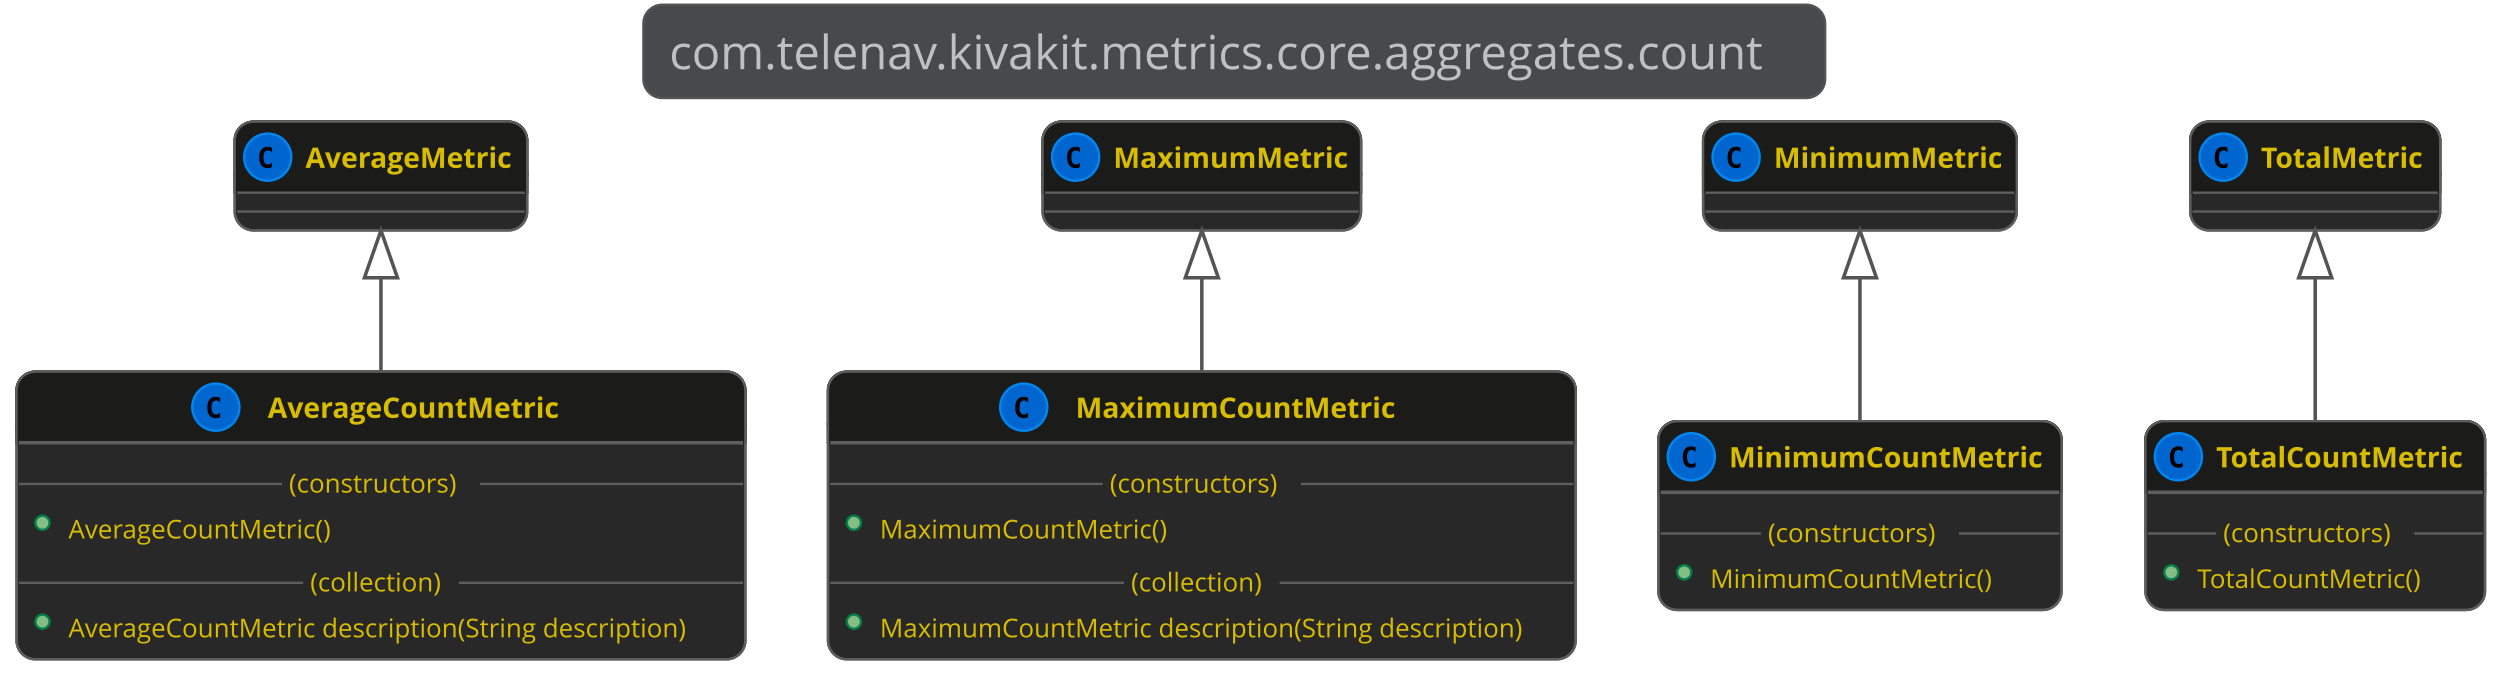
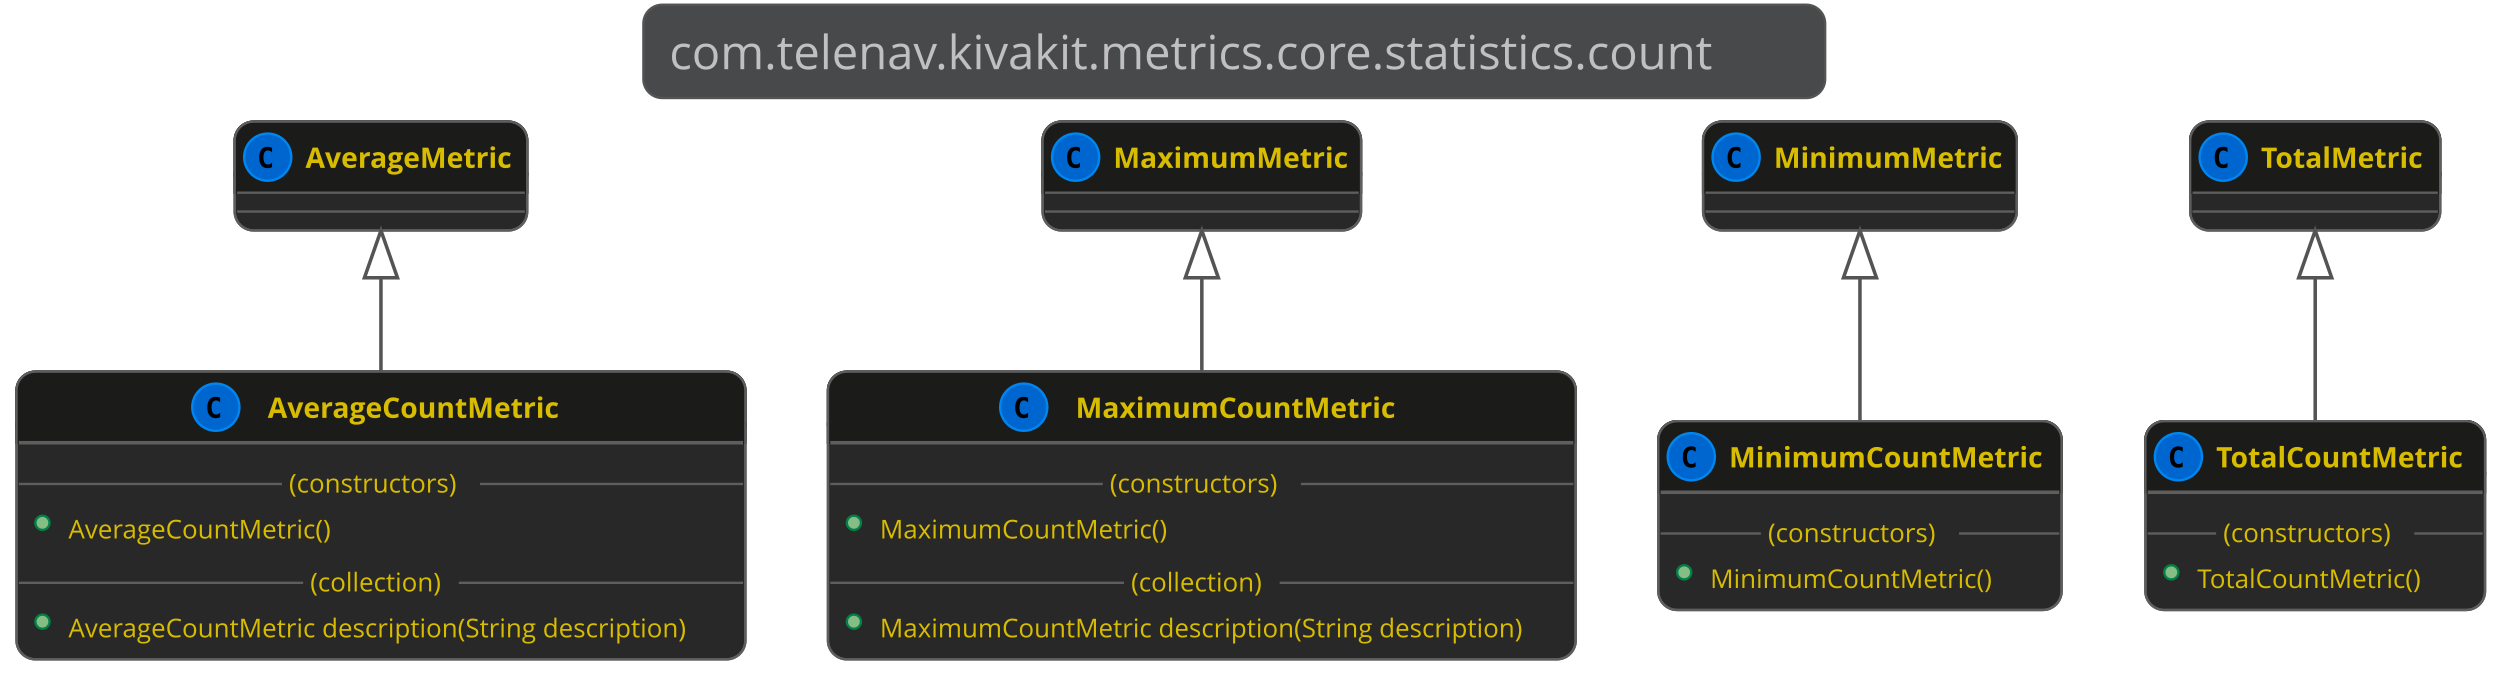
<svg xmlns="http://www.w3.org/2000/svg" contentScriptType="application/ecmascript" contentStyleType="text/css" height="297.917px" preserveAspectRatio="none" style="width:1104px;height:297px;background:#333333;" version="1.1" viewBox="0 0 1104 297" width="1104.167px" zoomAndPan="magnify">
  <defs />
  <g>
    <rect fill="#48494B" height="41.203" rx="8.333" ry="8.333" style="stroke:#545454;stroke-width:1.042;" width="521.875" x="284.115" y="2.083" />
-     <text fill="#C0C0C0" font-family="Open Sans,Avenir,Nunito,Arial,Helvetica,SansSerif" font-size="20.833" lengthAdjust="spacing" textLength="498.958" x="295.573" y="30.558">com.telenav.kivakit.metrics.core.aggregates.count</text>
+     <text fill="#C0C0C0" font-family="Open Sans,Avenir,Nunito,Arial,Helvetica,SansSerif" font-size="20.833" lengthAdjust="spacing" textLength="498.958" x="295.573" y="30.558">com.telenav.kivakit.metrics.core.statistics.count</text>
    <rect fill="#282828" height="48.055" id="AverageMetric" rx="8.333" ry="8.333" style="stroke:#5E5E5E;stroke-width:1.042;" width="129.167" x="103.646" y="53.703" />
    <rect fill="#1B1B1A" height="31.388" rx="8.333" ry="8.333" style="stroke:#1B1B1A;stroke-width:1.042;" width="129.167" x="103.646" y="53.703" />
    <rect fill="#1B1B1A" height="8.333" style="stroke:#1B1B1A;stroke-width:1.042;" width="129.167" x="103.646" y="76.758" />
    <rect fill="none" height="48.055" id="AverageMetric" rx="8.333" ry="8.333" style="stroke:#5E5E5E;stroke-width:1.042;" width="129.167" x="103.646" y="53.703" />
    <ellipse cx="118.229" cy="69.397" fill="#0066CF" rx="10.417" ry="10.417" style="stroke:#0086EF;stroke-width:1.042;" />
    <path d="M120.14,73.822 Q119.712,74.042 119.242,74.152 Q118.772,74.261 118.254,74.261 Q116.41,74.261 115.44,73.047 Q114.469,71.832 114.469,69.537 Q114.469,67.236 115.44,66.022 Q116.41,64.807 118.254,64.807 Q118.772,64.807 119.249,64.917 Q119.725,65.027 120.14,65.247 L120.14,67.249 Q119.676,66.821 119.239,66.623 Q118.803,66.425 118.339,66.425 Q117.35,66.425 116.847,67.209 Q116.343,67.993 116.343,69.537 Q116.343,71.075 116.847,71.86 Q117.35,72.644 118.339,72.644 Q118.803,72.644 119.239,72.446 Q119.676,72.247 120.14,71.82 Z " fill="#000000" />
    <text fill="#D8BC00" font-family="Open Sans,Avenir,Nunito,Arial,Helvetica,SansSerif" font-size="12.5" font-weight="bold" lengthAdjust="spacing" textLength="91.667" x="134.896" y="74.121">AverageMetric</text>
    <line style="stroke:#5E5E5E;stroke-width:1.042;" x1="104.688" x2="231.771" y1="85.091" y2="85.091" />
    <line style="stroke:#5E5E5E;stroke-width:1.042;" x1="104.688" x2="231.771" y1="93.424" y2="93.424" />
    <rect codeLine="8" fill="#282828" height="127.034" id="AverageCountMetric" rx="8.333" ry="8.333" style="stroke:#5E5E5E;stroke-width:1.042;" width="321.875" x="7.292" y="164.119" />
    <rect fill="#1B1B1A" height="31.388" rx="8.333" ry="8.333" style="stroke:#1B1B1A;stroke-width:1.042;" width="321.875" x="7.292" y="164.119" />
    <rect fill="#1B1B1A" height="8.333" style="stroke:#1B1B1A;stroke-width:1.042;" width="321.875" x="7.292" y="187.174" />
    <rect codeLine="8" fill="none" height="127.034" id="AverageCountMetric" rx="8.333" ry="8.333" style="stroke:#5E5E5E;stroke-width:1.042;" width="321.875" x="7.292" y="164.119" />
    <ellipse cx="95.312" cy="179.814" fill="#0066CF" rx="10.417" ry="10.417" style="stroke:#0086EF;stroke-width:1.042;" />
    <path d="M97.223,184.239 Q96.796,184.458 96.326,184.568 Q95.856,184.678 95.337,184.678 Q93.494,184.678 92.523,183.464 Q91.553,182.249 91.553,179.954 Q91.553,177.653 92.523,176.438 Q93.494,175.224 95.337,175.224 Q95.856,175.224 96.332,175.334 Q96.808,175.444 97.223,175.663 L97.223,177.665 Q96.759,177.238 96.323,177.04 Q95.886,176.841 95.422,176.841 Q94.434,176.841 93.93,177.625 Q93.427,178.41 93.427,179.954 Q93.427,181.492 93.93,182.276 Q94.434,183.061 95.422,183.061 Q95.886,183.061 96.323,182.862 Q96.759,182.664 97.223,182.237 Z " fill="#000000" />
    <text fill="#D8BC00" font-family="Open Sans,Avenir,Nunito,Arial,Helvetica,SansSerif" font-size="12.5" font-weight="bold" lengthAdjust="spacing" textLength="131.25" x="118.229" y="184.538">AverageCountMetric</text>
    <line style="stroke:#5E5E5E;stroke-width:1.562;" x1="8.333" x2="328.125" y1="195.508" y2="195.508" />
    <ellipse cx="18.75" cy="230.878" fill="#84BE84" rx="3.125" ry="3.125" style="stroke:#038048;stroke-width:1.042;" />
    <text fill="#D8BC00" font-family="Open Sans,Avenir,Nunito,Arial,Helvetica,SansSerif" font-size="11.458" lengthAdjust="spacing" textLength="122.917" x="30.208" y="237.789">AverageCountMetric()</text>
    <line style="stroke:#5E5E5E;stroke-width:1.042;" x1="8.333" x2="124.479" y1="213.714" y2="213.714" />
    <text fill="#D8BC00" font-family="Open Sans,Avenir,Nunito,Arial,Helvetica,SansSerif" font-size="11.458" lengthAdjust="spacing" textLength="81.25" x="127.604" y="217.523">(constructors)</text>
    <line style="stroke:#5E5E5E;stroke-width:1.042;" x1="211.979" x2="328.125" y1="213.714" y2="213.714" />
    <ellipse cx="18.75" cy="274.534" fill="#84BE84" rx="3.125" ry="3.125" style="stroke:#038048;stroke-width:1.042;" />
    <text fill="#D8BC00" font-family="Open Sans,Avenir,Nunito,Arial,Helvetica,SansSerif" font-size="11.458" lengthAdjust="spacing" textLength="289.583" x="30.208" y="281.445">AverageCountMetric description(String description)</text>
    <line style="stroke:#5E5E5E;stroke-width:1.042;" x1="8.333" x2="133.854" y1="257.37" y2="257.37" />
    <text fill="#D8BC00" font-family="Open Sans,Avenir,Nunito,Arial,Helvetica,SansSerif" font-size="11.458" lengthAdjust="spacing" textLength="62.5" x="136.979" y="261.18">(collection)</text>
    <line style="stroke:#5E5E5E;stroke-width:1.042;" x1="202.604" x2="328.125" y1="257.37" y2="257.37" />
    <rect fill="#282828" height="48.055" id="MaximumMetric" rx="8.333" ry="8.333" style="stroke:#5E5E5E;stroke-width:1.042;" width="140.625" x="460.417" y="53.703" />
    <rect fill="#1B1B1A" height="31.388" rx="8.333" ry="8.333" style="stroke:#1B1B1A;stroke-width:1.042;" width="140.625" x="460.417" y="53.703" />
    <rect fill="#1B1B1A" height="8.333" style="stroke:#1B1B1A;stroke-width:1.042;" width="140.625" x="460.417" y="76.758" />
    <rect fill="none" height="48.055" id="MaximumMetric" rx="8.333" ry="8.333" style="stroke:#5E5E5E;stroke-width:1.042;" width="140.625" x="460.417" y="53.703" />
    <ellipse cx="475" cy="69.397" fill="#0066CF" rx="10.417" ry="10.417" style="stroke:#0086EF;stroke-width:1.042;" />
    <path d="M476.91,73.822 Q476.483,74.042 476.013,74.152 Q475.543,74.261 475.024,74.261 Q473.181,74.261 472.211,73.047 Q471.24,71.832 471.24,69.537 Q471.24,67.236 472.211,66.022 Q473.181,64.807 475.024,64.807 Q475.543,64.807 476.019,64.917 Q476.495,65.027 476.91,65.247 L476.91,67.249 Q476.447,66.821 476.01,66.623 Q475.574,66.425 475.11,66.425 Q474.121,66.425 473.618,67.209 Q473.114,67.993 473.114,69.537 Q473.114,71.075 473.618,71.86 Q474.121,72.644 475.11,72.644 Q475.574,72.644 476.01,72.446 Q476.447,72.247 476.91,71.82 Z " fill="#000000" />
    <text fill="#D8BC00" font-family="Open Sans,Avenir,Nunito,Arial,Helvetica,SansSerif" font-size="12.5" font-weight="bold" lengthAdjust="spacing" textLength="103.125" x="491.667" y="74.121">MaximumMetric</text>
    <line style="stroke:#5E5E5E;stroke-width:1.042;" x1="461.458" x2="600" y1="85.091" y2="85.091" />
    <line style="stroke:#5E5E5E;stroke-width:1.042;" x1="461.458" x2="600" y1="93.424" y2="93.424" />
    <rect codeLine="17" fill="#282828" height="127.034" id="MaximumCountMetric" rx="8.333" ry="8.333" style="stroke:#5E5E5E;stroke-width:1.042;" width="330.208" x="365.625" y="164.119" />
    <rect fill="#1B1B1A" height="31.388" rx="8.333" ry="8.333" style="stroke:#1B1B1A;stroke-width:1.042;" width="330.208" x="365.625" y="164.119" />
    <rect fill="#1B1B1A" height="8.333" style="stroke:#1B1B1A;stroke-width:1.042;" width="330.208" x="365.625" y="187.174" />
    <rect codeLine="17" fill="none" height="127.034" id="MaximumCountMetric" rx="8.333" ry="8.333" style="stroke:#5E5E5E;stroke-width:1.042;" width="330.208" x="365.625" y="164.119" />
    <ellipse cx="452.083" cy="179.814" fill="#0066CF" rx="10.417" ry="10.417" style="stroke:#0086EF;stroke-width:1.042;" />
    <path d="M453.994,184.239 Q453.567,184.458 453.096,184.568 Q452.627,184.678 452.108,184.678 Q450.264,184.678 449.294,183.464 Q448.324,182.249 448.324,179.954 Q448.324,177.653 449.294,176.438 Q450.264,175.224 452.108,175.224 Q452.627,175.224 453.103,175.334 Q453.579,175.444 453.994,175.663 L453.994,177.665 Q453.53,177.238 453.094,177.04 Q452.657,176.841 452.193,176.841 Q451.204,176.841 450.701,177.625 Q450.197,178.41 450.197,179.954 Q450.197,181.492 450.701,182.276 Q451.204,183.061 452.193,183.061 Q452.657,183.061 453.094,182.862 Q453.53,182.664 453.994,182.237 Z " fill="#000000" />
    <text fill="#D8BC00" font-family="Open Sans,Avenir,Nunito,Arial,Helvetica,SansSerif" font-size="12.5" font-weight="bold" lengthAdjust="spacing" textLength="142.708" x="475" y="184.538">MaximumCountMetric</text>
    <line style="stroke:#5E5E5E;stroke-width:1.562;" x1="366.667" x2="694.792" y1="195.508" y2="195.508" />
    <ellipse cx="377.083" cy="230.878" fill="#84BE84" rx="3.125" ry="3.125" style="stroke:#038048;stroke-width:1.042;" />
    <text fill="#D8BC00" font-family="Open Sans,Avenir,Nunito,Arial,Helvetica,SansSerif" font-size="11.458" lengthAdjust="spacing" textLength="131.25" x="388.542" y="237.789">MaximumCountMetric()</text>
    <line style="stroke:#5E5E5E;stroke-width:1.042;" x1="366.667" x2="486.979" y1="213.714" y2="213.714" />
    <text fill="#D8BC00" font-family="Open Sans,Avenir,Nunito,Arial,Helvetica,SansSerif" font-size="11.458" lengthAdjust="spacing" textLength="81.25" x="490.104" y="217.523">(constructors)</text>
    <line style="stroke:#5E5E5E;stroke-width:1.042;" x1="574.479" x2="694.792" y1="213.714" y2="213.714" />
    <ellipse cx="377.083" cy="274.534" fill="#84BE84" rx="3.125" ry="3.125" style="stroke:#038048;stroke-width:1.042;" />
    <text fill="#D8BC00" font-family="Open Sans,Avenir,Nunito,Arial,Helvetica,SansSerif" font-size="11.458" lengthAdjust="spacing" textLength="297.917" x="388.542" y="281.445">MaximumCountMetric description(String description)</text>
    <line style="stroke:#5E5E5E;stroke-width:1.042;" x1="366.667" x2="496.354" y1="257.37" y2="257.37" />
    <text fill="#D8BC00" font-family="Open Sans,Avenir,Nunito,Arial,Helvetica,SansSerif" font-size="11.458" lengthAdjust="spacing" textLength="62.5" x="499.479" y="261.18">(collection)</text>
    <line style="stroke:#5E5E5E;stroke-width:1.042;" x1="565.104" x2="694.792" y1="257.37" y2="257.37" />
    <rect fill="#282828" height="48.055" id="MinimumMetric" rx="8.333" ry="8.333" style="stroke:#5E5E5E;stroke-width:1.042;" width="138.542" x="752.083" y="53.703" />
    <rect fill="#1B1B1A" height="31.388" rx="8.333" ry="8.333" style="stroke:#1B1B1A;stroke-width:1.042;" width="138.542" x="752.083" y="53.703" />
    <rect fill="#1B1B1A" height="8.333" style="stroke:#1B1B1A;stroke-width:1.042;" width="138.542" x="752.083" y="76.758" />
    <rect fill="none" height="48.055" id="MinimumMetric" rx="8.333" ry="8.333" style="stroke:#5E5E5E;stroke-width:1.042;" width="138.542" x="752.083" y="53.703" />
    <ellipse cx="766.667" cy="69.397" fill="#0066CF" rx="10.417" ry="10.417" style="stroke:#0086EF;stroke-width:1.042;" />
    <path d="M768.577,73.822 Q768.15,74.042 767.68,74.152 Q767.21,74.261 766.691,74.261 Q764.848,74.261 763.877,73.047 Q762.907,71.832 762.907,69.537 Q762.907,67.236 763.877,66.022 Q764.848,64.807 766.691,64.807 Q767.21,64.807 767.686,64.917 Q768.162,65.027 768.577,65.247 L768.577,67.249 Q768.113,66.821 767.677,66.623 Q767.24,66.425 766.777,66.425 Q765.788,66.425 765.284,67.209 Q764.781,67.993 764.781,69.537 Q764.781,71.075 765.284,71.86 Q765.788,72.644 766.777,72.644 Q767.24,72.644 767.677,72.446 Q768.113,72.247 768.577,71.82 Z " fill="#000000" />
    <text fill="#D8BC00" font-family="Open Sans,Avenir,Nunito,Arial,Helvetica,SansSerif" font-size="12.5" font-weight="bold" lengthAdjust="spacing" textLength="101.042" x="783.333" y="74.121">MinimumMetric</text>
    <line style="stroke:#5E5E5E;stroke-width:1.042;" x1="753.125" x2="889.583" y1="85.091" y2="85.091" />
    <line style="stroke:#5E5E5E;stroke-width:1.042;" x1="753.125" x2="889.583" y1="93.424" y2="93.424" />
    <rect codeLine="26" fill="#282828" height="83.378" id="MinimumCountMetric" rx="8.333" ry="8.333" style="stroke:#5E5E5E;stroke-width:1.042;" width="178.125" x="732.292" y="185.994" />
    <rect fill="#1B1B1A" height="31.388" rx="8.333" ry="8.333" style="stroke:#1B1B1A;stroke-width:1.042;" width="178.125" x="732.292" y="185.994" />
    <rect fill="#1B1B1A" height="8.333" style="stroke:#1B1B1A;stroke-width:1.042;" width="178.125" x="732.292" y="209.049" />
    <rect codeLine="26" fill="none" height="83.378" id="MinimumCountMetric" rx="8.333" ry="8.333" style="stroke:#5E5E5E;stroke-width:1.042;" width="178.125" x="732.292" y="185.994" />
    <ellipse cx="746.875" cy="201.689" fill="#0066CF" rx="10.417" ry="10.417" style="stroke:#0086EF;stroke-width:1.042;" />
    <path d="M748.785,206.114 Q748.358,206.333 747.888,206.443 Q747.418,206.553 746.899,206.553 Q745.056,206.553 744.086,205.339 Q743.115,204.124 743.115,201.829 Q743.115,199.528 744.086,198.313 Q745.056,197.099 746.899,197.099 Q747.418,197.099 747.894,197.209 Q748.37,197.319 748.785,197.538 L748.785,199.54 Q748.322,199.113 747.885,198.915 Q747.449,198.716 746.985,198.716 Q745.996,198.716 745.493,199.5 Q744.989,200.285 744.989,201.829 Q744.989,203.367 745.493,204.151 Q745.996,204.936 746.985,204.936 Q747.449,204.936 747.885,204.737 Q748.322,204.539 748.785,204.112 Z " fill="#000000" />
    <text fill="#D8BC00" font-family="Open Sans,Avenir,Nunito,Arial,Helvetica,SansSerif" font-size="12.5" font-weight="bold" lengthAdjust="spacing" textLength="140.625" x="763.542" y="206.413">MinimumCountMetric</text>
    <line style="stroke:#5E5E5E;stroke-width:1.562;" x1="733.333" x2="909.375" y1="217.383" y2="217.383" />
    <ellipse cx="743.75" cy="252.753" fill="#84BE84" rx="3.125" ry="3.125" style="stroke:#038048;stroke-width:1.042;" />
    <text fill="#D8BC00" font-family="Open Sans,Avenir,Nunito,Arial,Helvetica,SansSerif" font-size="11.458" lengthAdjust="spacing" textLength="128.125" x="755.208" y="259.664">MinimumCountMetric()</text>
    <line style="stroke:#5E5E5E;stroke-width:1.042;" x1="733.333" x2="777.604" y1="235.589" y2="235.589" />
    <text fill="#D8BC00" font-family="Open Sans,Avenir,Nunito,Arial,Helvetica,SansSerif" font-size="11.458" lengthAdjust="spacing" textLength="81.25" x="780.729" y="239.398">(constructors)</text>
    <line style="stroke:#5E5E5E;stroke-width:1.042;" x1="865.104" x2="909.375" y1="235.589" y2="235.589" />
    <rect fill="#282828" height="48.055" id="TotalMetric" rx="8.333" ry="8.333" style="stroke:#5E5E5E;stroke-width:1.042;" width="110.417" x="967.188" y="53.703" />
    <rect fill="#1B1B1A" height="31.388" rx="8.333" ry="8.333" style="stroke:#1B1B1A;stroke-width:1.042;" width="110.417" x="967.188" y="53.703" />
    <rect fill="#1B1B1A" height="8.333" style="stroke:#1B1B1A;stroke-width:1.042;" width="110.417" x="967.188" y="76.758" />
    <rect fill="none" height="48.055" id="TotalMetric" rx="8.333" ry="8.333" style="stroke:#5E5E5E;stroke-width:1.042;" width="110.417" x="967.188" y="53.703" />
    <ellipse cx="981.771" cy="69.397" fill="#0066CF" rx="10.417" ry="10.417" style="stroke:#0086EF;stroke-width:1.042;" />
    <path d="M983.681,73.822 Q983.254,74.042 982.784,74.152 Q982.314,74.261 981.795,74.261 Q979.952,74.261 978.981,73.047 Q978.011,71.832 978.011,69.537 Q978.011,67.236 978.981,66.022 Q979.952,64.807 981.795,64.807 Q982.314,64.807 982.79,64.917 Q983.266,65.027 983.681,65.247 L983.681,67.249 Q983.217,66.821 982.781,66.623 Q982.345,66.425 981.881,66.425 Q980.892,66.425 980.388,67.209 Q979.885,67.993 979.885,69.537 Q979.885,71.075 980.388,71.86 Q980.892,72.644 981.881,72.644 Q982.345,72.644 982.781,72.446 Q983.217,72.247 983.681,71.82 Z " fill="#000000" />
    <text fill="#D8BC00" font-family="Open Sans,Avenir,Nunito,Arial,Helvetica,SansSerif" font-size="12.5" font-weight="bold" lengthAdjust="spacing" textLength="72.917" x="998.438" y="74.121">TotalMetric</text>
    <line style="stroke:#5E5E5E;stroke-width:1.042;" x1="968.229" x2="1076.562" y1="85.091" y2="85.091" />
    <line style="stroke:#5E5E5E;stroke-width:1.042;" x1="968.229" x2="1076.562" y1="93.424" y2="93.424" />
    <rect codeLine="33" fill="#282828" height="83.378" id="TotalCountMetric" rx="8.333" ry="8.333" style="stroke:#5E5E5E;stroke-width:1.042;" width="150" x="947.396" y="185.994" />
    <rect fill="#1B1B1A" height="31.388" rx="8.333" ry="8.333" style="stroke:#1B1B1A;stroke-width:1.042;" width="150" x="947.396" y="185.994" />
    <rect fill="#1B1B1A" height="8.333" style="stroke:#1B1B1A;stroke-width:1.042;" width="150" x="947.396" y="209.049" />
    <rect codeLine="33" fill="none" height="83.378" id="TotalCountMetric" rx="8.333" ry="8.333" style="stroke:#5E5E5E;stroke-width:1.042;" width="150" x="947.396" y="185.994" />
    <ellipse cx="961.979" cy="201.689" fill="#0066CF" rx="10.417" ry="10.417" style="stroke:#0086EF;stroke-width:1.042;" />
    <path d="M963.89,206.114 Q963.462,206.333 962.992,206.443 Q962.522,206.553 962.004,206.553 Q960.16,206.553 959.19,205.339 Q958.219,204.124 958.219,201.829 Q958.219,199.528 959.19,198.313 Q960.16,197.099 962.004,197.099 Q962.522,197.099 962.999,197.209 Q963.475,197.319 963.89,197.538 L963.89,199.54 Q963.426,199.113 962.989,198.915 Q962.553,198.716 962.089,198.716 Q961.1,198.716 960.597,199.5 Q960.093,200.285 960.093,201.829 Q960.093,203.367 960.597,204.151 Q961.1,204.936 962.089,204.936 Q962.553,204.936 962.989,204.737 Q963.426,204.539 963.89,204.112 Z " fill="#000000" />
    <text fill="#D8BC00" font-family="Open Sans,Avenir,Nunito,Arial,Helvetica,SansSerif" font-size="12.5" font-weight="bold" lengthAdjust="spacing" textLength="112.5" x="978.646" y="206.413">TotalCountMetric</text>
    <line style="stroke:#5E5E5E;stroke-width:1.562;" x1="948.438" x2="1096.354" y1="217.383" y2="217.383" />
    <ellipse cx="958.854" cy="252.753" fill="#84BE84" rx="3.125" ry="3.125" style="stroke:#038048;stroke-width:1.042;" />
    <text fill="#D8BC00" font-family="Open Sans,Avenir,Nunito,Arial,Helvetica,SansSerif" font-size="11.458" lengthAdjust="spacing" textLength="105.208" x="970.312" y="259.664">TotalCountMetric()</text>
    <line style="stroke:#5E5E5E;stroke-width:1.042;" x1="948.438" x2="978.646" y1="235.589" y2="235.589" />
    <text fill="#D8BC00" font-family="Open Sans,Avenir,Nunito,Arial,Helvetica,SansSerif" font-size="11.458" lengthAdjust="spacing" textLength="81.25" x="981.771" y="239.398">(constructors)</text>
    <line style="stroke:#5E5E5E;stroke-width:1.042;" x1="1066.146" x2="1096.354" y1="235.589" y2="235.589" />
    <path codeLine="7" d="M168.229,123.057 C168.229,135.963 168.229,150.307 168.229,164.109 " fill="none" id="AverageMetric-backto-AverageCountMetric" style="stroke:#545454;stroke-width:1.562;" />
    <polygon fill="none" points="160.938,122.651,168.229,101.817,175.521,122.651,160.938,122.651" style="stroke:#545454;stroke-width:1.562;" />
    <path codeLine="16" d="M530.729,123.057 C530.729,135.963 530.729,150.307 530.729,164.109 " fill="none" id="MaximumMetric-backto-MaximumCountMetric" style="stroke:#545454;stroke-width:1.562;" />
    <polygon fill="none" points="523.438,122.651,530.729,101.817,538.021,122.651,523.438,122.651" style="stroke:#545454;stroke-width:1.562;" />
    <path codeLine="25" d="M821.354,122.849 C821.354,142.807 821.354,166.255 821.354,185.807 " fill="none" id="MinimumMetric-backto-MinimumCountMetric" style="stroke:#545454;stroke-width:1.562;" />
    <polygon fill="none" points="814.062,122.651,821.354,101.817,828.646,122.651,814.062,122.651" style="stroke:#545454;stroke-width:1.562;" />
    <path codeLine="32" d="M1022.396,122.849 C1022.396,142.807 1022.396,166.255 1022.396,185.807 " fill="none" id="TotalMetric-backto-TotalCountMetric" style="stroke:#545454;stroke-width:1.562;" />
    <polygon fill="none" points="1015.104,122.651,1022.396,101.817,1029.688,122.651,1015.104,122.651" style="stroke:#545454;stroke-width:1.562;" />
  </g>
</svg>
